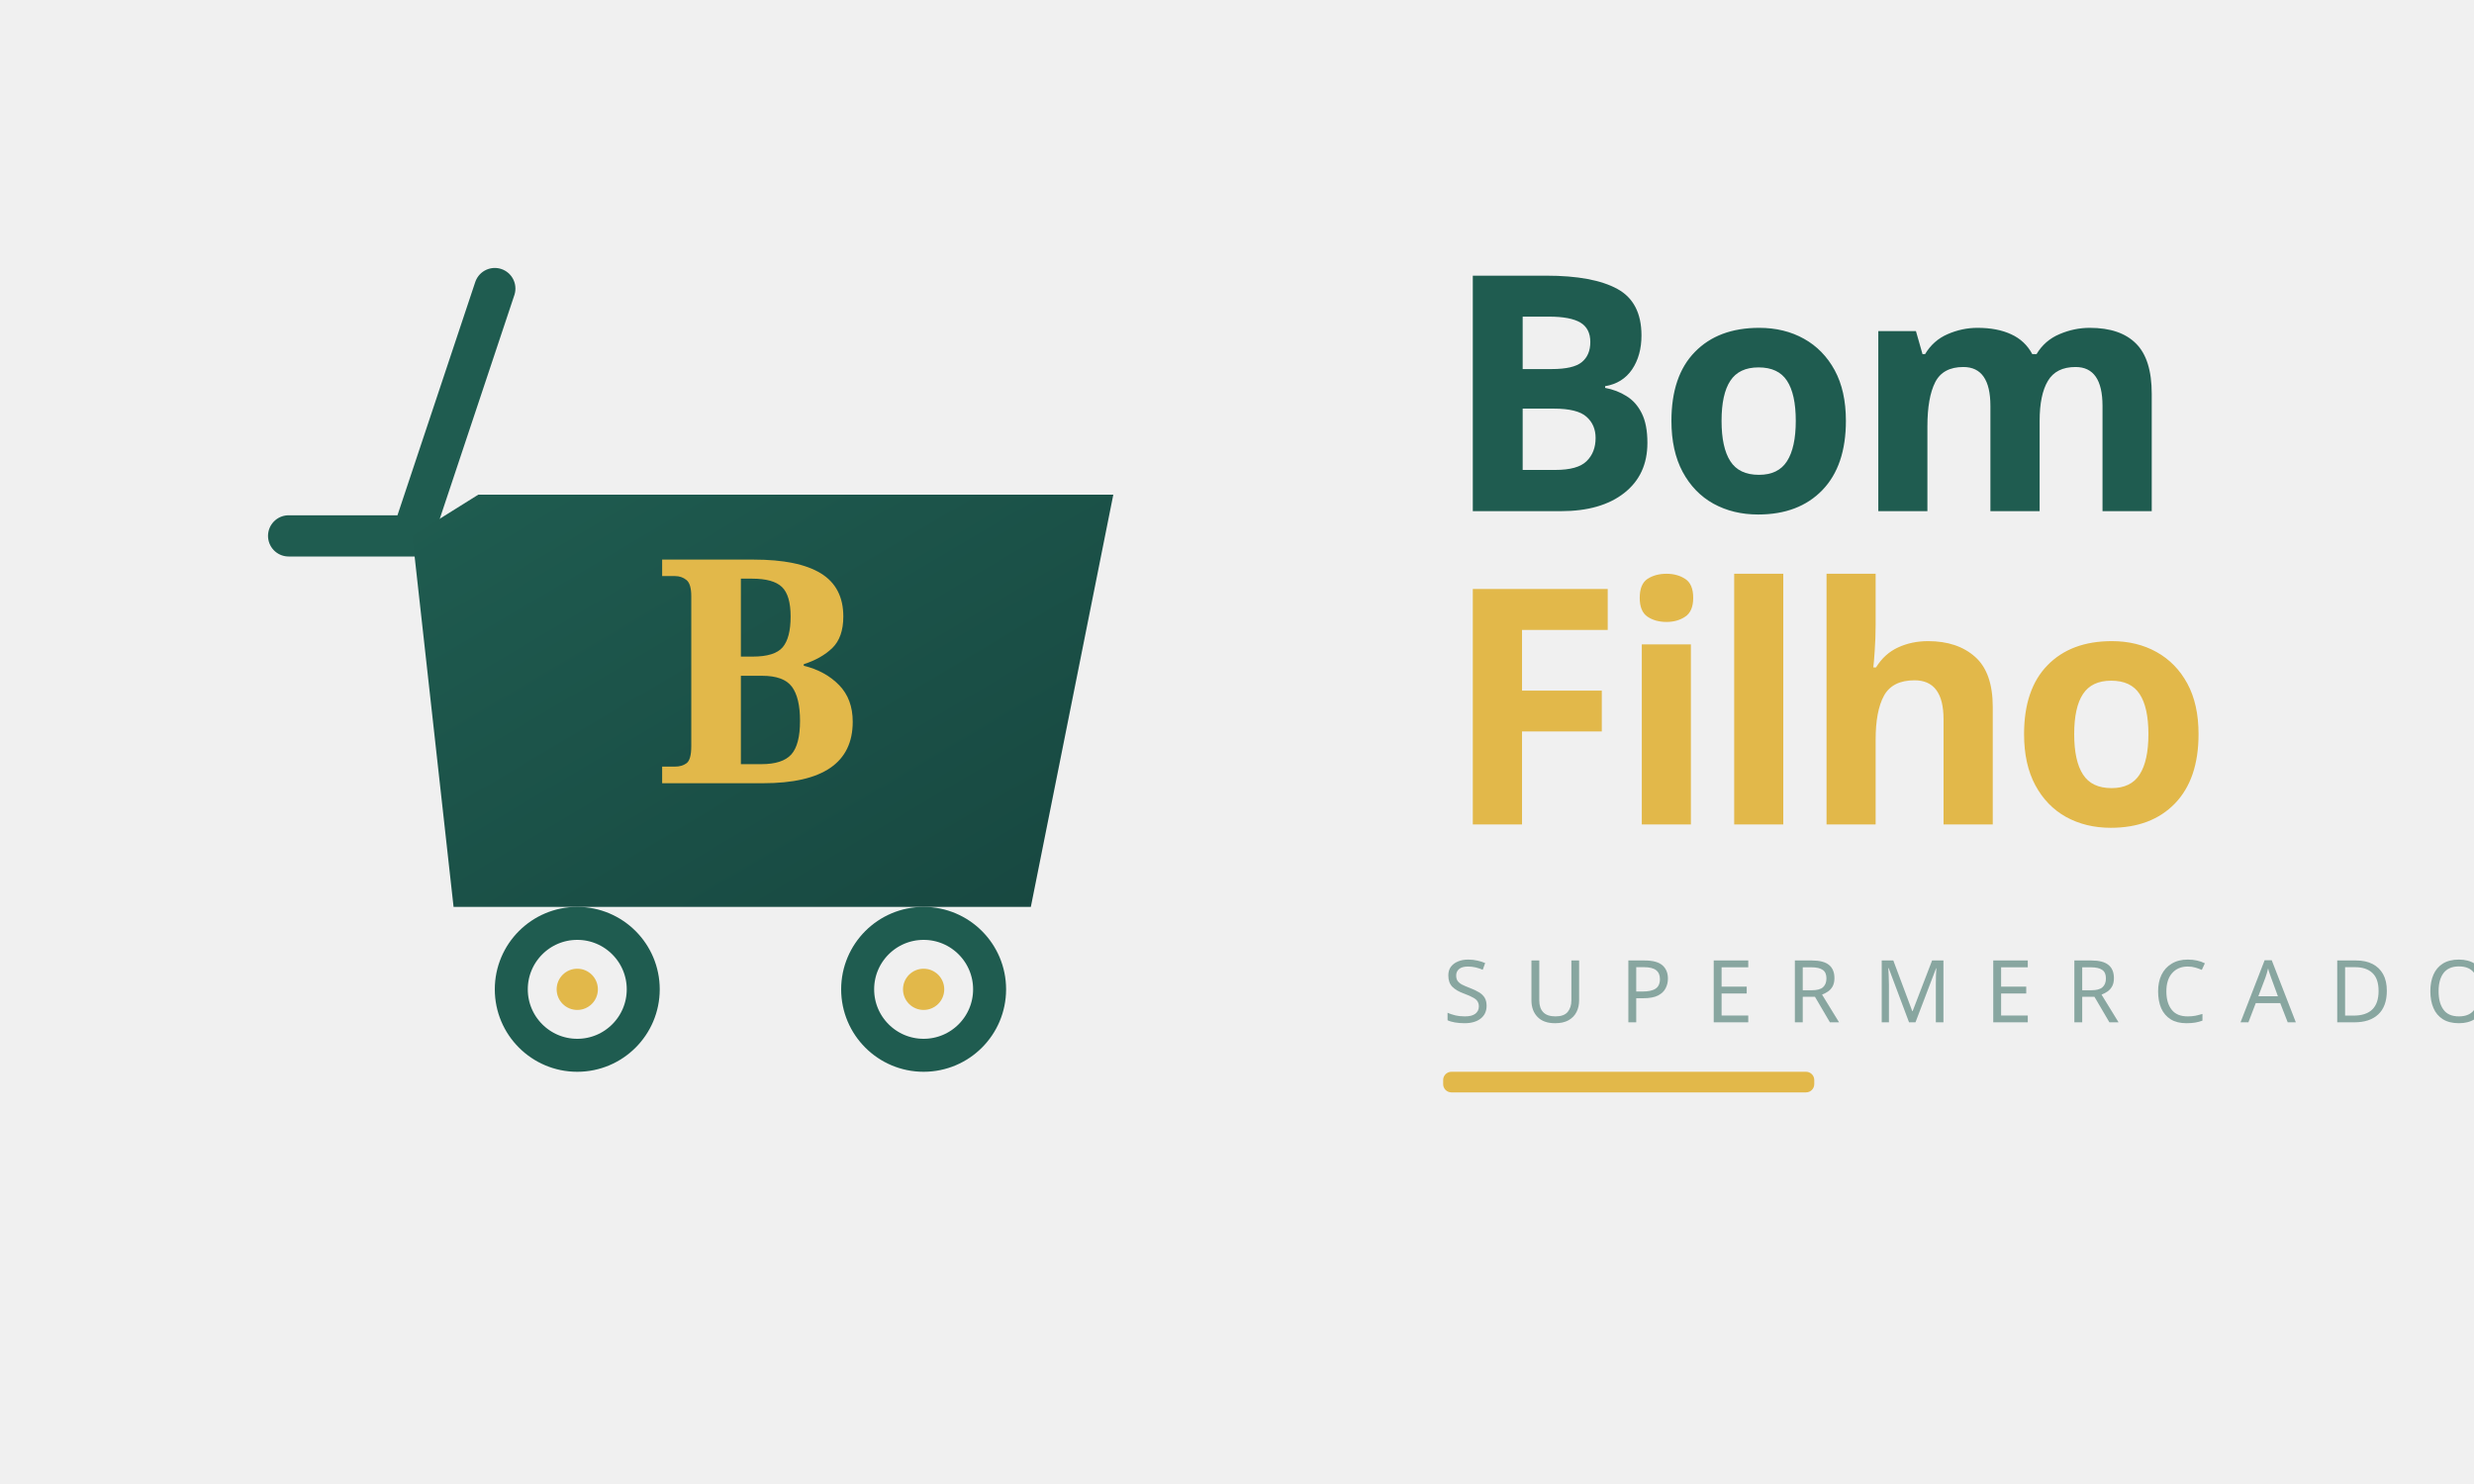
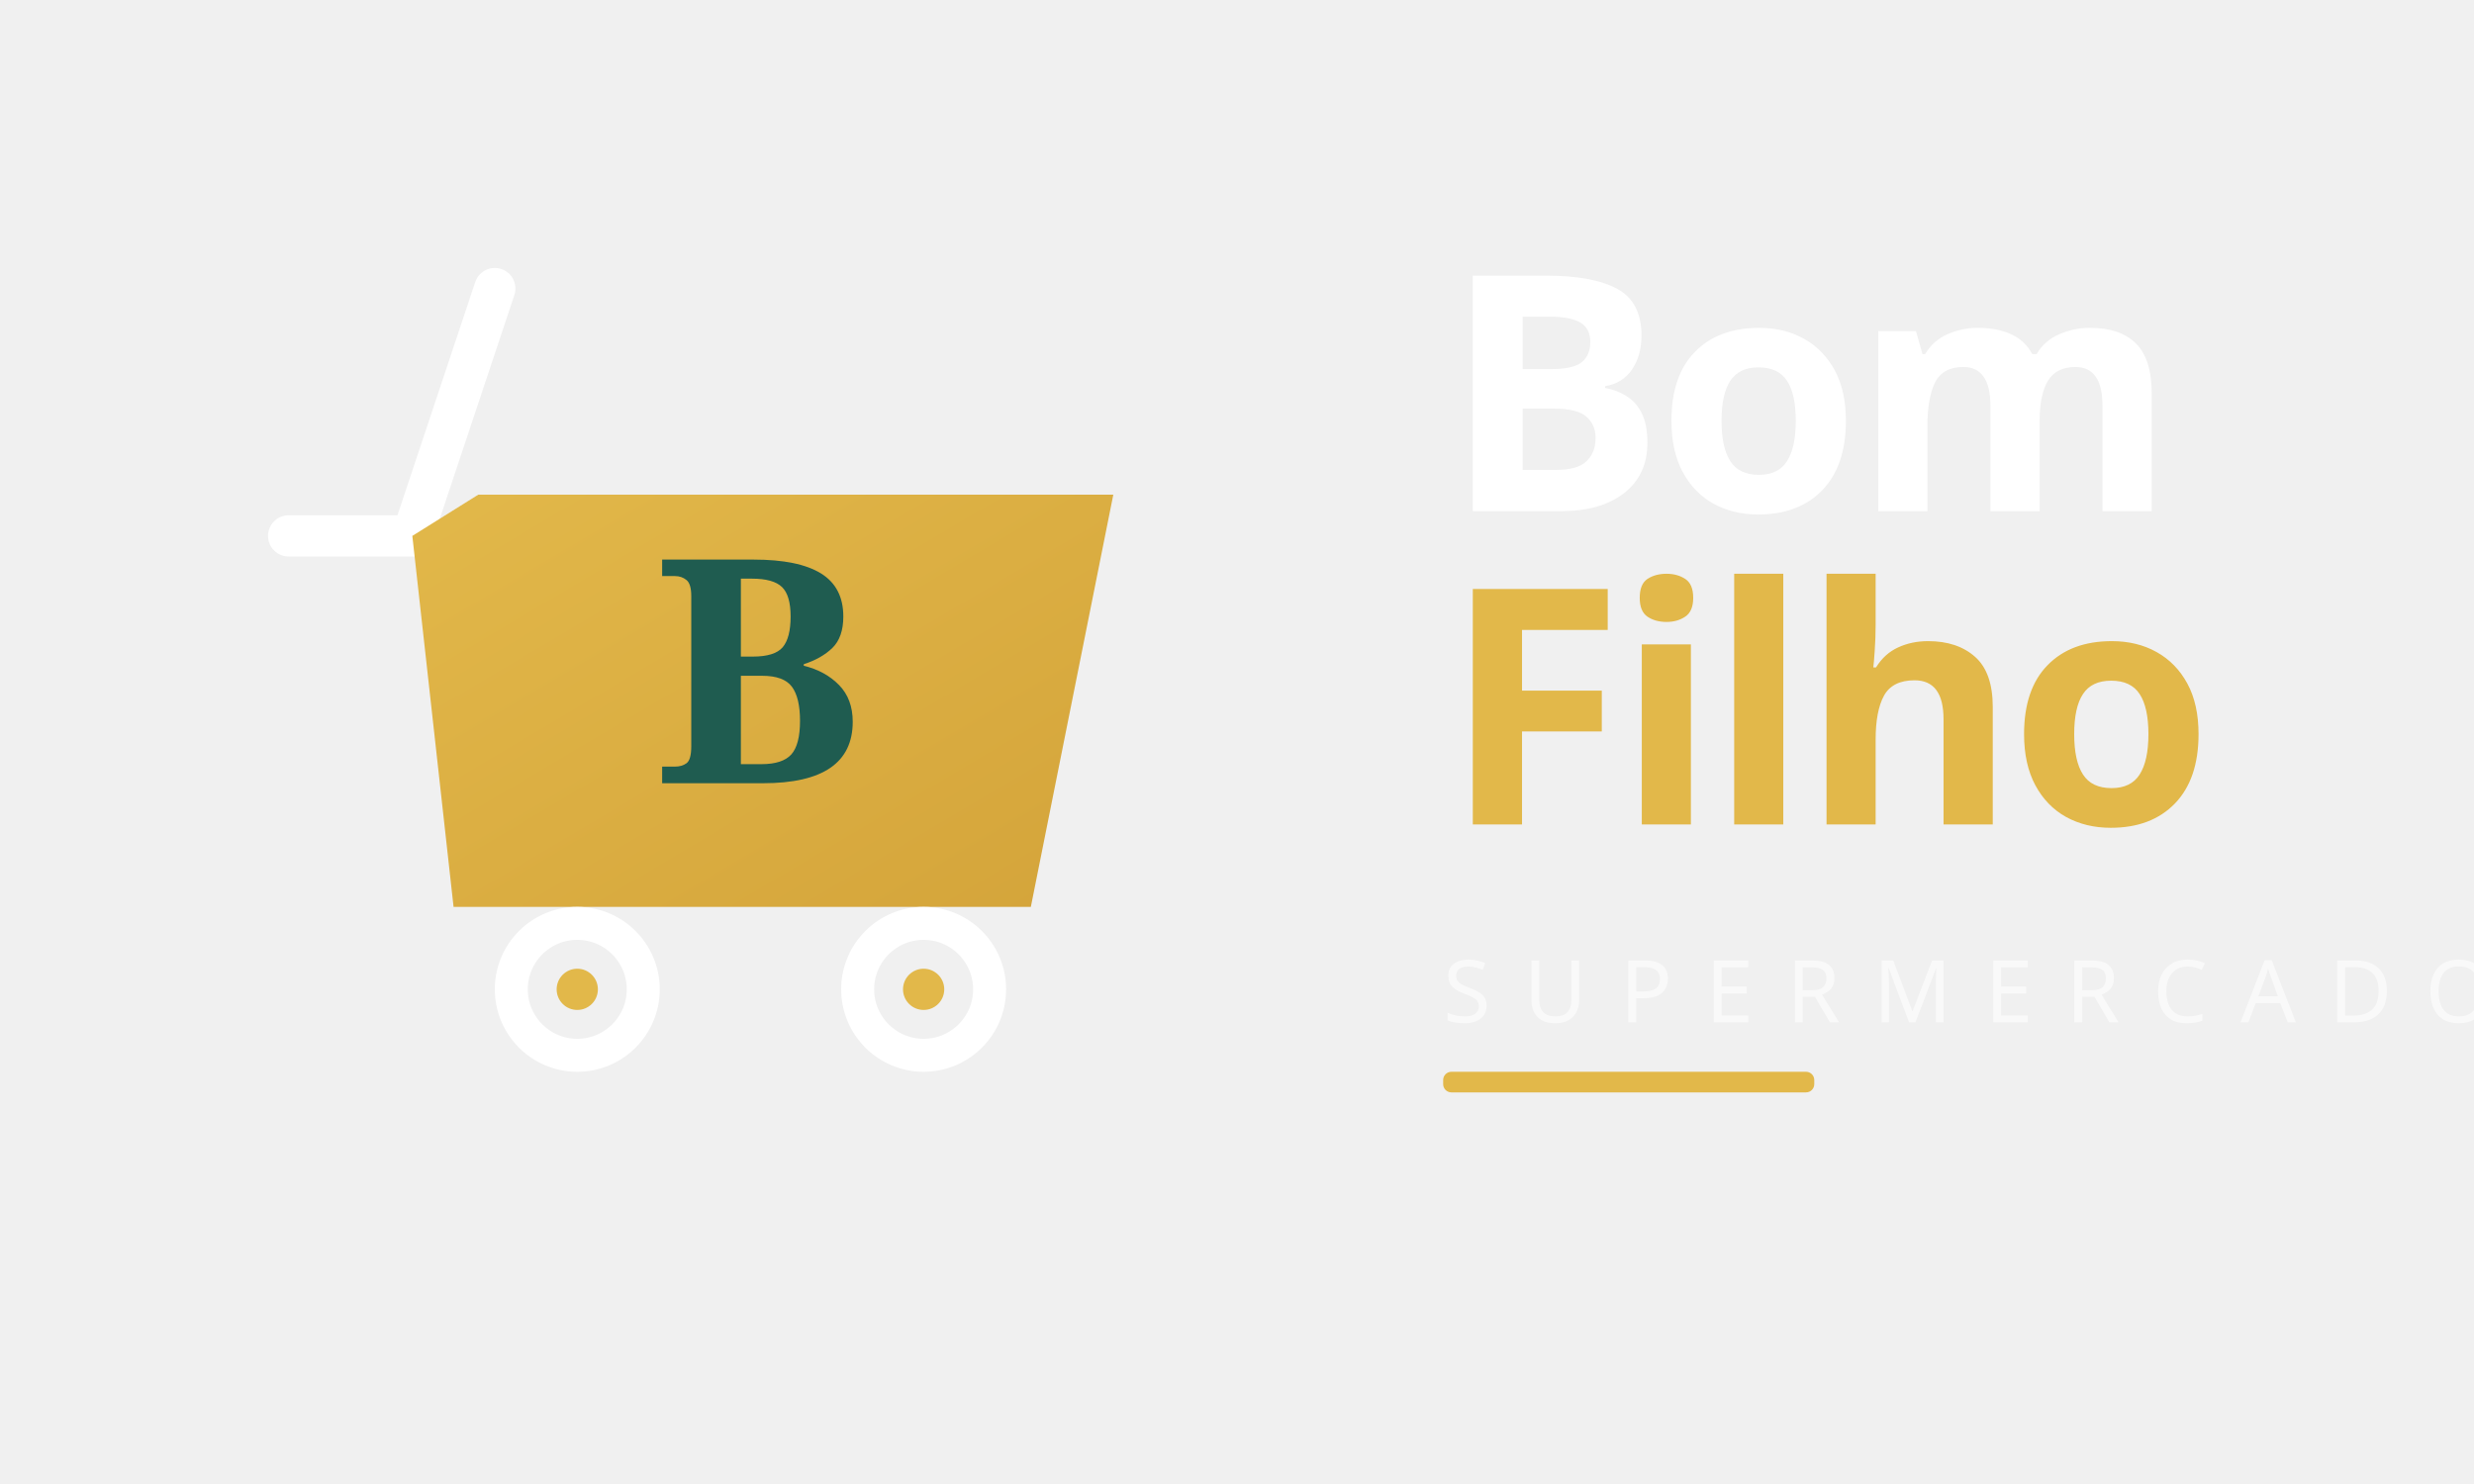
<svg xmlns="http://www.w3.org/2000/svg" viewBox="0 0 300 180" width="600" height="360">
  <defs>
    <linearGradient id="cartGrad" x1="0%" y1="0%" x2="100%" y2="100%">
-       <stop offset="0%" stop-color="#1F5C50" />
-       <stop offset="100%" stop-color="#174740" />
+       <stop offset="0%" stop-color="#E2B84A" />
+       <stop offset="100%" stop-color="#D4A43A" />
    </linearGradient>
  </defs>
  <g transform="translate(30, 15)">
-     <path d="M 5,50 L 20,50 L 30,20" fill="none" stroke="#1F5C50" stroke-width="5" stroke-linecap="round" />
+     <path d="M 5,50 L 20,50 L 30,20" fill="none" stroke="#FFFFFF" stroke-width="5" stroke-linecap="round" />
    <path d="M 20,50 L 25,95 L 95,95 L 105,45 L 28,45 Z" fill="url(#cartGrad)" />
-     <text x="62" y="80" text-anchor="middle" font-family="Georgia, serif" font-size="38" font-weight="bold" fill="#E2B84A">B</text>
-     <circle cx="40" cy="105" r="8" fill="none" stroke="#1F5C50" stroke-width="4" />
+     <text x="62" y="80" text-anchor="middle" font-family="Georgia, serif" font-size="38" font-weight="bold" fill="#1F5C50">B</text>
+     <circle cx="40" cy="105" r="8" fill="none" stroke="#FFFFFF" stroke-width="4" />
    <circle cx="40" cy="105" r="2.5" fill="#E2B84A" />
-     <circle cx="82" cy="105" r="8" fill="none" stroke="#1F5C50" stroke-width="4" />
+     <circle cx="82" cy="105" r="8" fill="none" stroke="#FFFFFF" stroke-width="4" />
    <circle cx="82" cy="105" r="2.5" fill="#E2B84A" />
  </g>
-   <text x="175" y="62" font-family="Trebuchet MS, sans-serif" font-size="40" font-weight="800" fill="#1F5C50" letter-spacing="-1">Bom</text>
+   <text x="175" y="62" font-family="Trebuchet MS, sans-serif" font-size="40" font-weight="800" fill="#FFFFFF" letter-spacing="-1">Bom</text>
  <text x="175" y="100" font-family="Trebuchet MS, sans-serif" font-size="40" font-weight="800" fill="#E2B84A" letter-spacing="-1">Filho</text>
-   <text x="175" y="124" font-family="Trebuchet MS, sans-serif" font-size="10.5" fill="#1F5C50" letter-spacing="4" opacity="0.5">SUPERMERCADO</text>
+   <text x="175" y="124" font-family="Trebuchet MS, sans-serif" font-size="10.5" fill="rgba(255,255,255,0.6)" letter-spacing="4">SUPERMERCADO</text>
  <rect x="175" y="130" width="45" height="2.5" rx="1" fill="#E2B84A" />
</svg>
